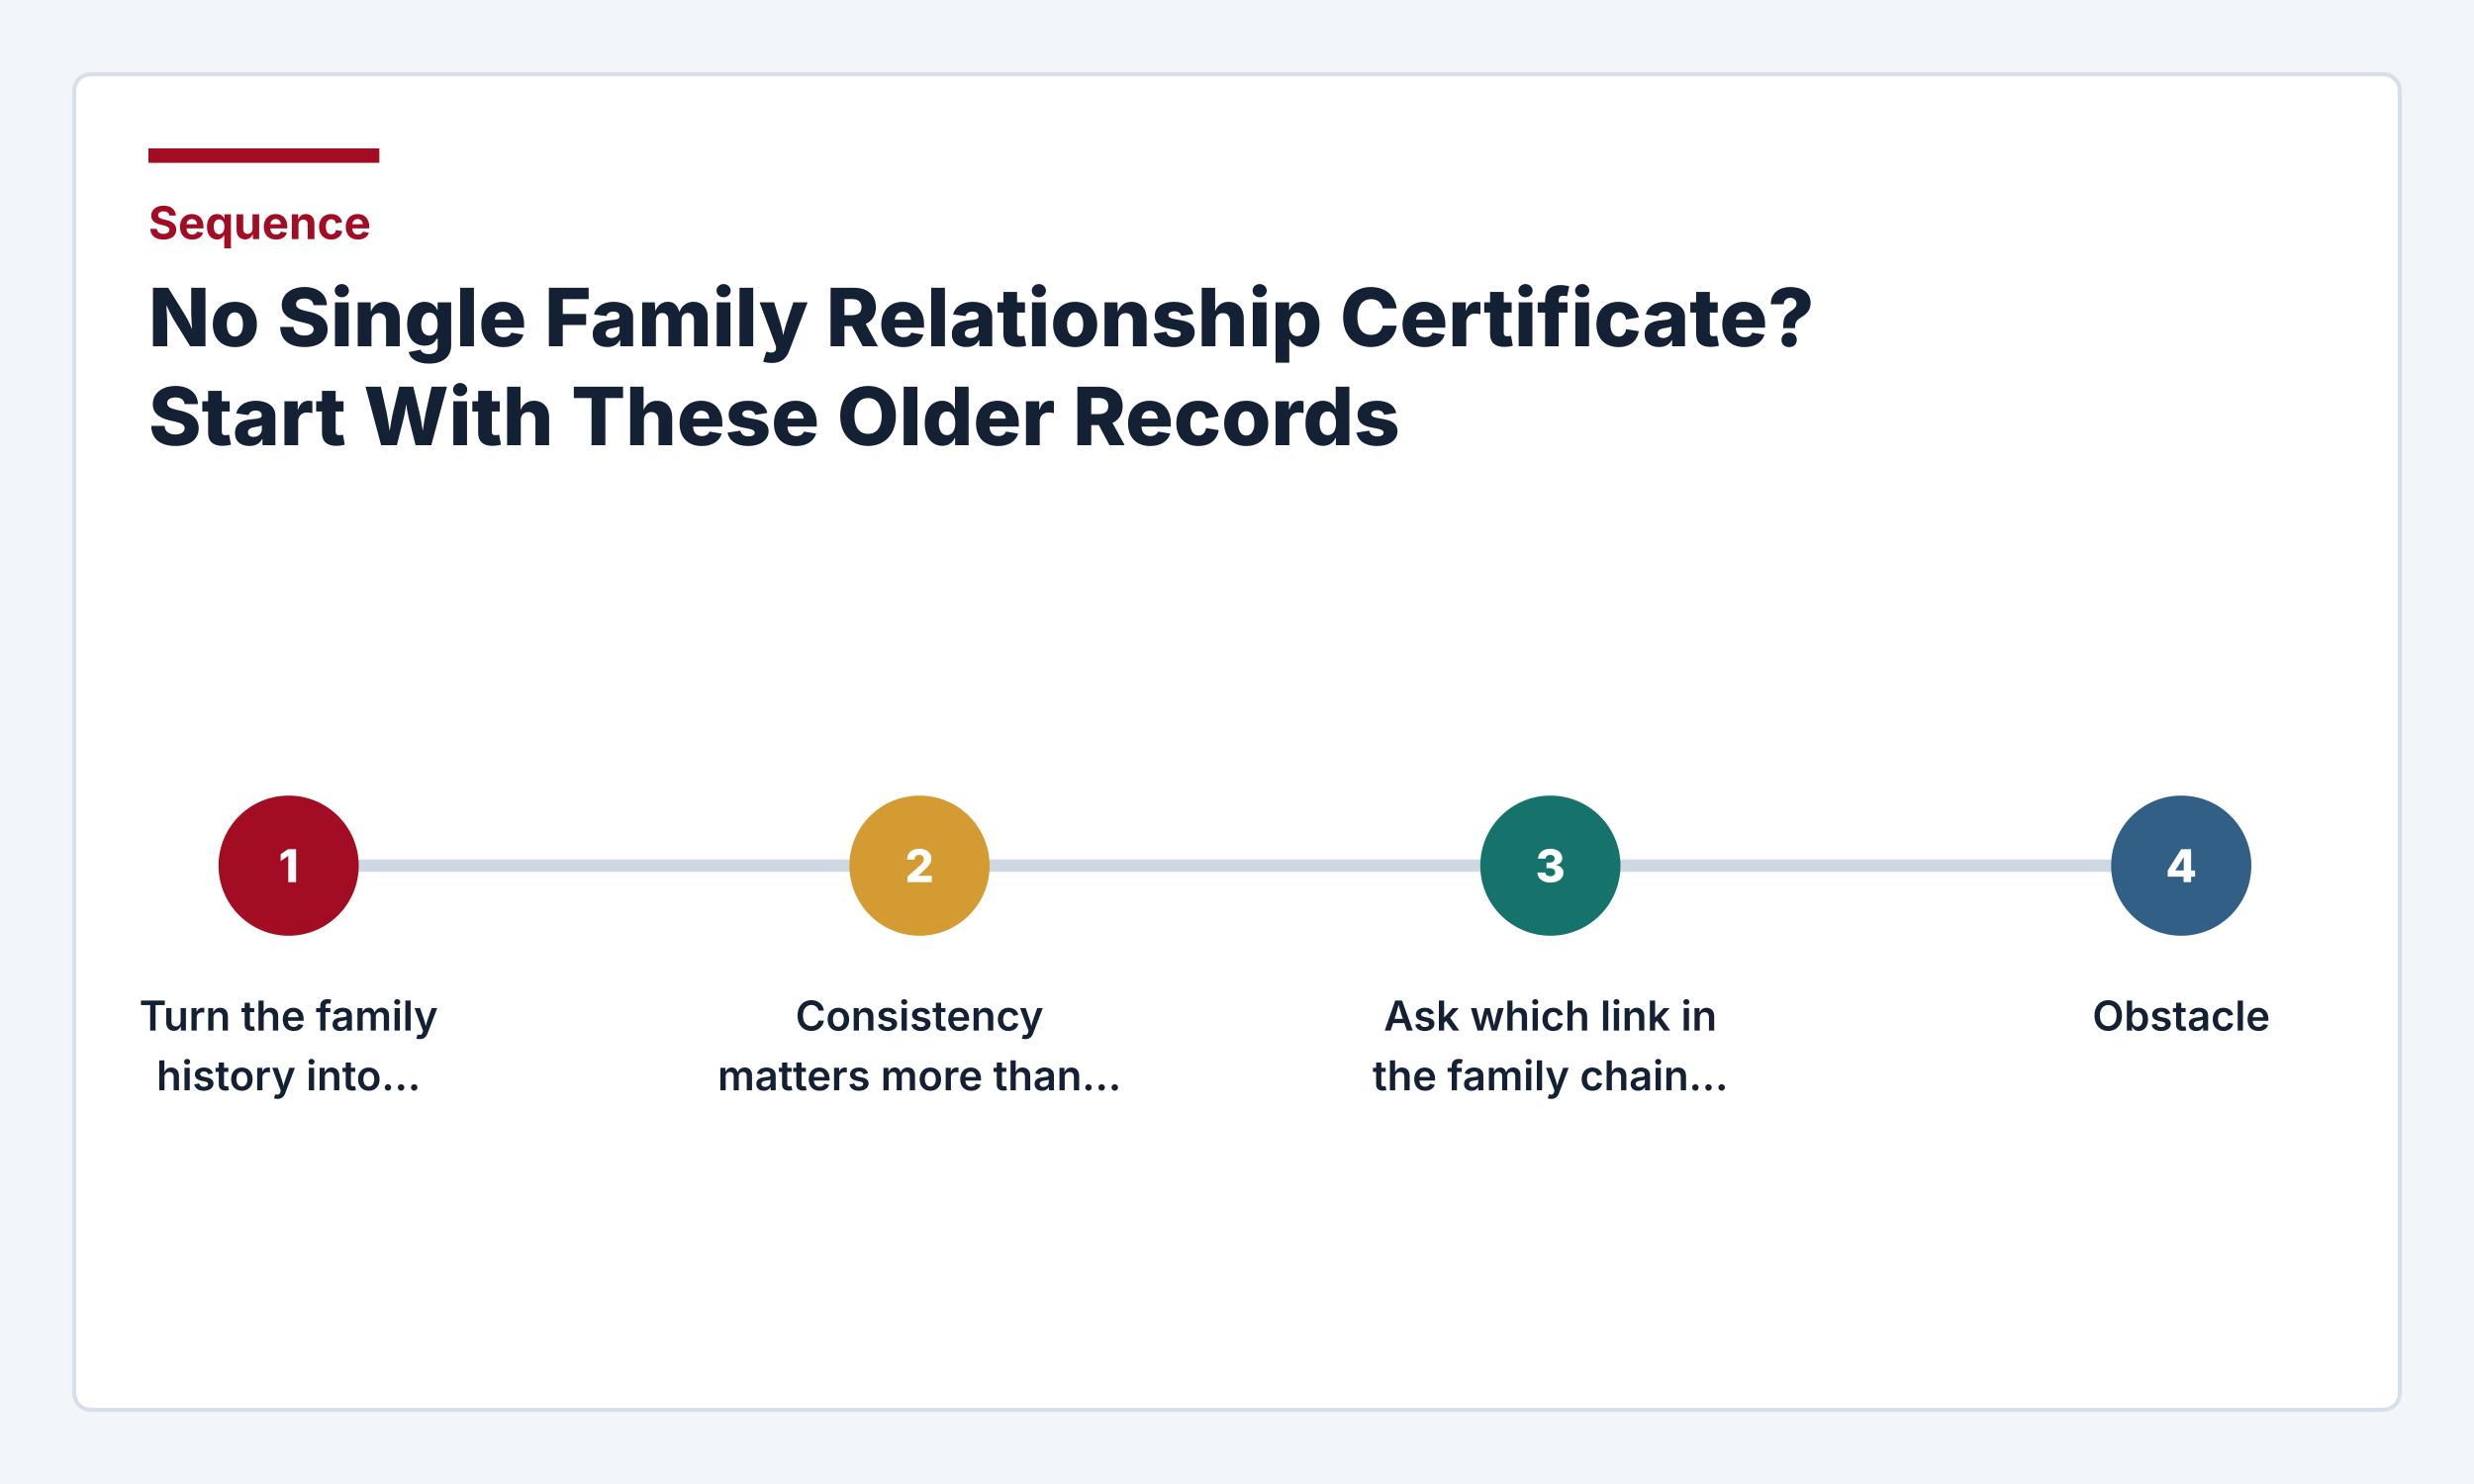
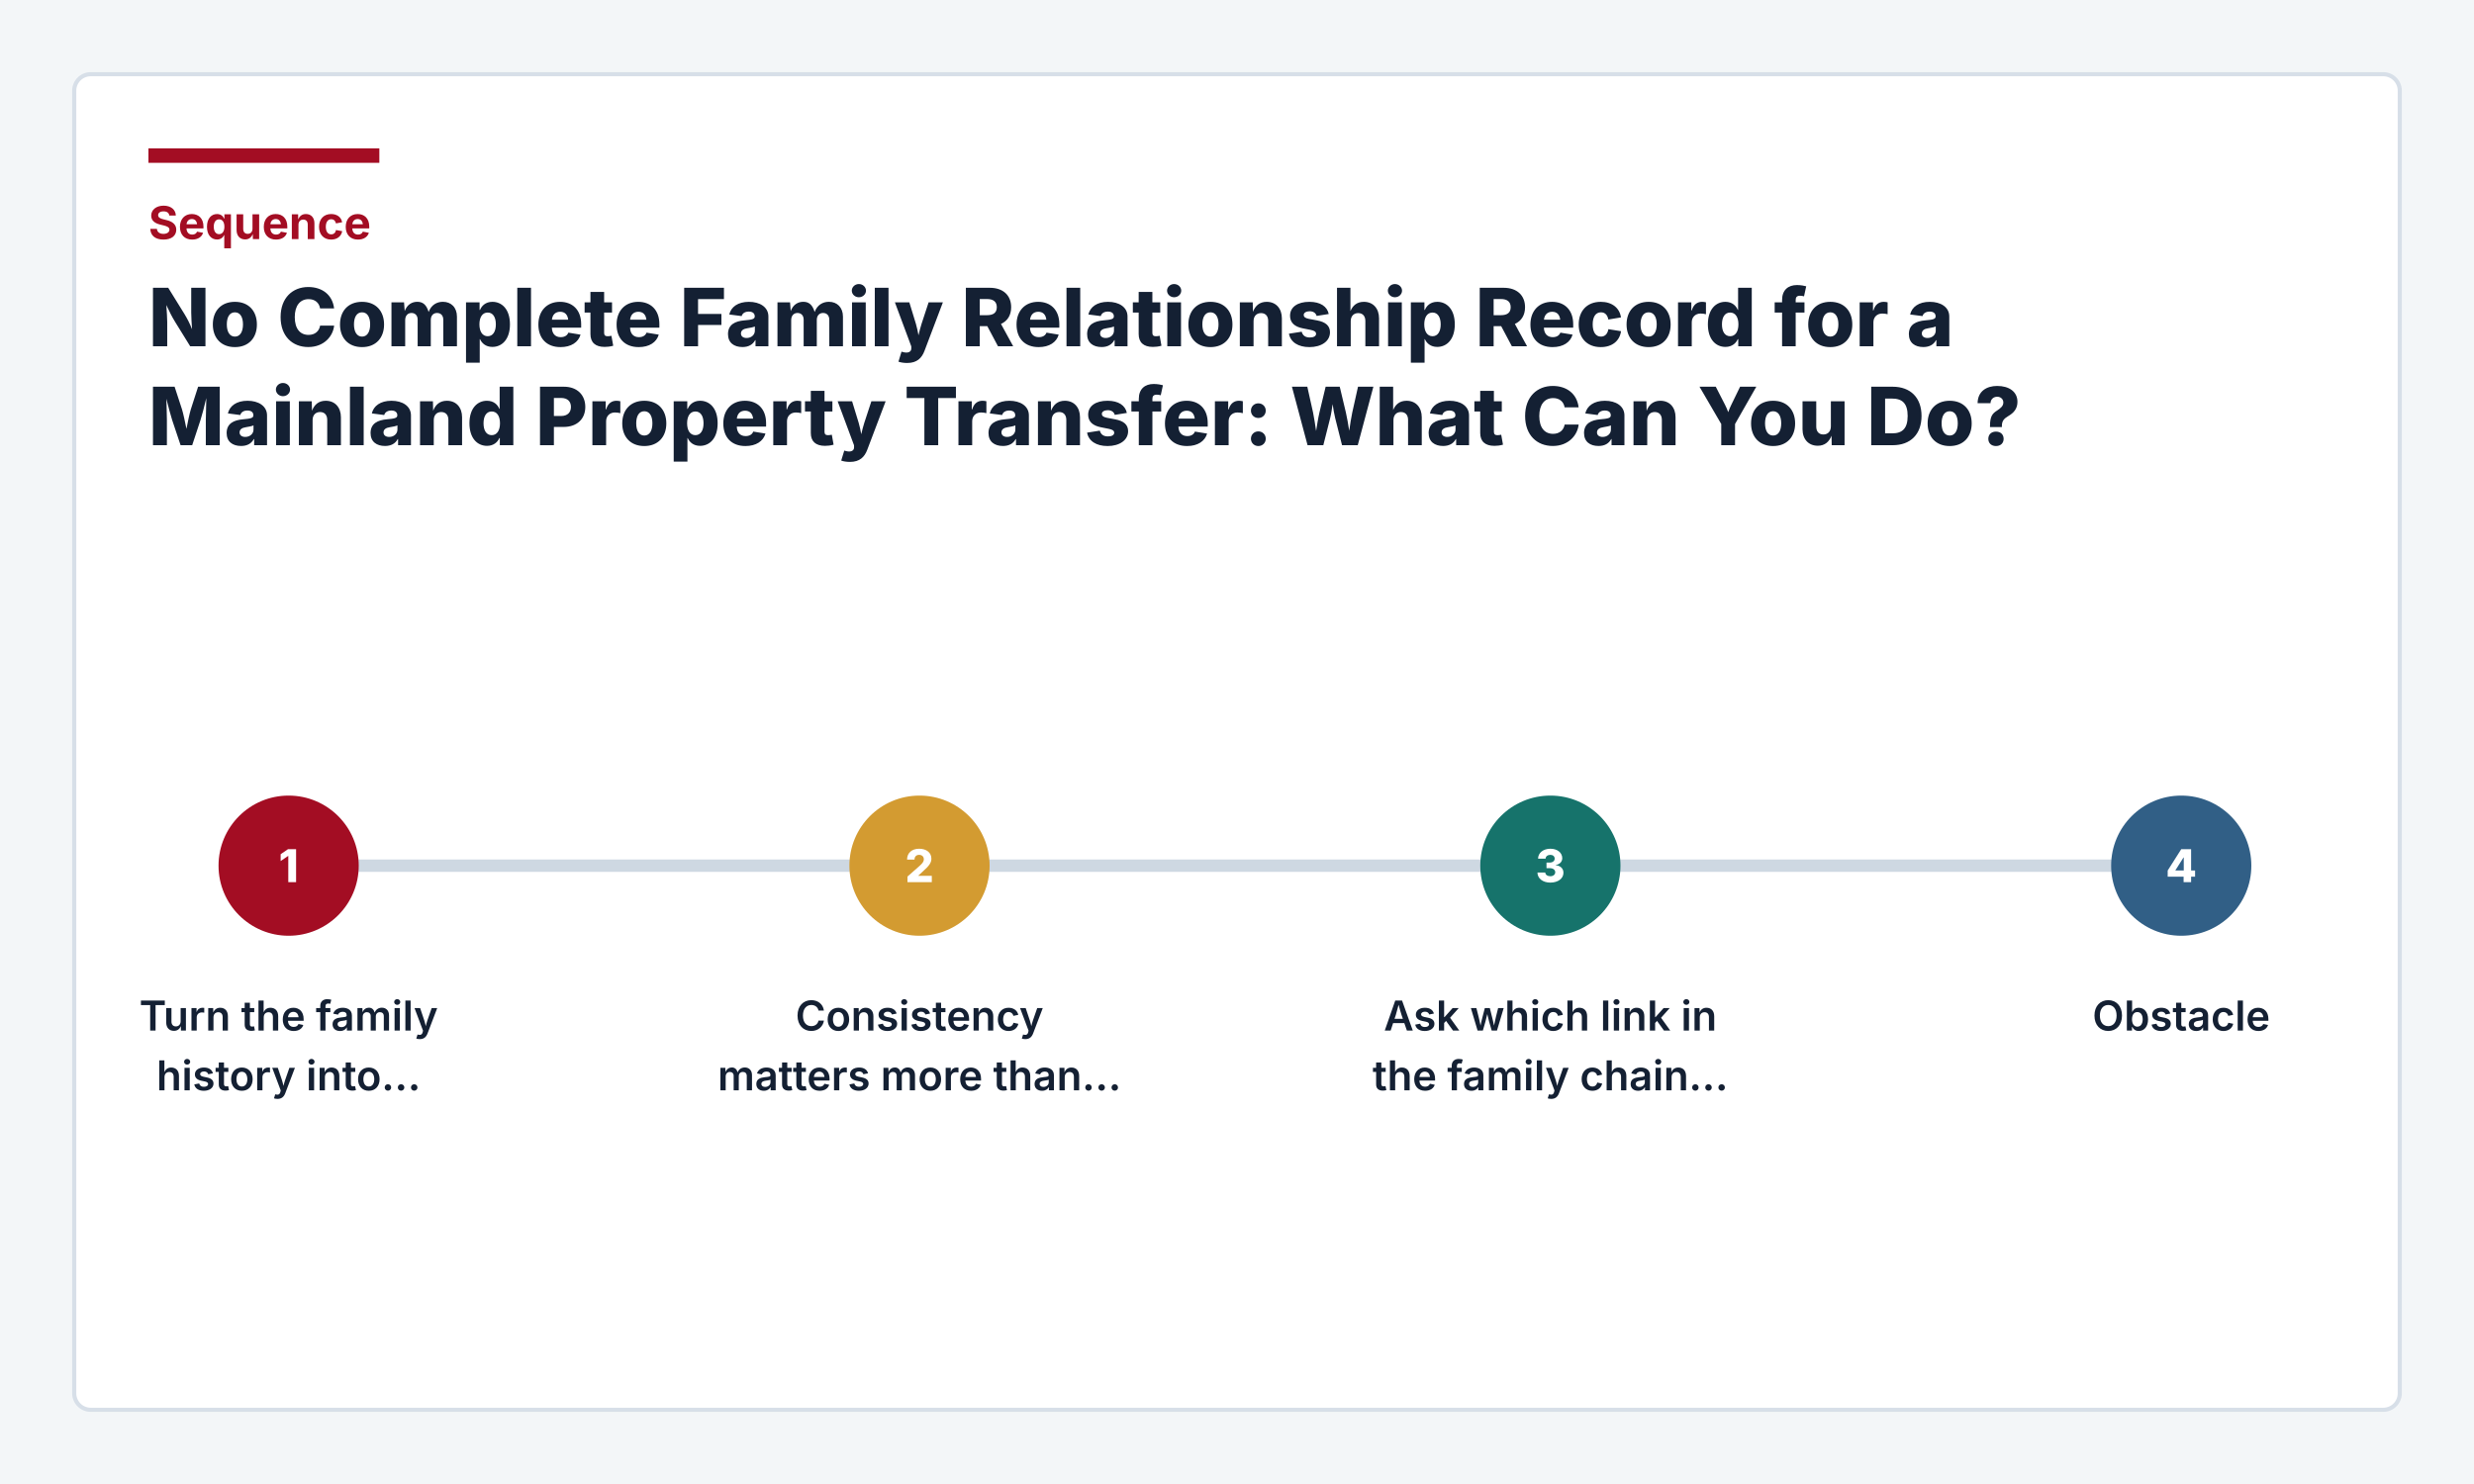
- <svg xmlns="http://www.w3.org/2000/svg" width="1200" height="720" viewBox="0 0 1200 720" role="img" aria-label="No Single Family Relationship Certificate? Start With These Older Records">
+ <svg xmlns="http://www.w3.org/2000/svg" width="1200" height="720" viewBox="0 0 1200 720" role="img" aria-label="No Complete Family Relationship Record for a Mainland Property Transfer: What Can You Do?">
  <style>
      .bg{fill:#f3f6f8}.panel{fill:#fff;stroke:#d7dfe8;stroke-width:2}.ink{fill:#142033}.muted{fill:#52647a}.red{fill:#a30d23}.gold{fill:#d39b31}.teal{fill:#16736b}.blue{fill:#315f86}
      .kicker{font:700 22px -apple-system,BlinkMacSystemFont,"Segoe UI","PingFang TC","Microsoft JhengHei",sans-serif;letter-spacing:0}.title{font:760 39px -apple-system,BlinkMacSystemFont,"Segoe UI","PingFang TC","Microsoft JhengHei",sans-serif;letter-spacing:0}.label{font:700 24px -apple-system,BlinkMacSystemFont,"Segoe UI","PingFang TC","Microsoft JhengHei",sans-serif;letter-spacing:0}.small{font:600 20px -apple-system,BlinkMacSystemFont,"Segoe UI","PingFang TC","Microsoft JhengHei",sans-serif;letter-spacing:0}.num{font:760 22px -apple-system,BlinkMacSystemFont,"Segoe UI",sans-serif;letter-spacing:0}
    </style>
  <rect class="bg" width="1200" height="720" />
  <rect class="panel" x="36" y="36" width="1128" height="648" rx="8" />
  <rect class="red" x="72" y="72" width="112" height="7" />
  <text x="72" y="116" text-anchor="start" class="kicker red">Sequence</text>
-   <text x="72" y="168" text-anchor="start" class="title ink">No Single Family Relationship Certificate?</text>
-   <text x="72" y="216" text-anchor="start" class="title ink">Start With These Older Records</text>
+   <text x="72" y="168" text-anchor="start" class="title ink">No Complete Family Relationship Record for a</text>
+   <text x="72" y="216" text-anchor="start" class="title ink">Mainland Property Transfer: What Can You Do?</text>
  <line x1="140" y1="420" x2="1060" y2="420" stroke="#ced8e2" stroke-width="6" />
  <circle class="red" cx="140" cy="420" r="34" />
  <text class="num" x="140" y="428" text-anchor="middle" fill="#fff">1</text>
  <text x="140" y="500" text-anchor="middle" class="small ink">Turn the family</text>
  <text x="140" y="529" text-anchor="middle" class="small ink">history into…</text>
  <circle class="gold" cx="446" cy="420" r="34" />
  <text class="num" x="446" y="428" text-anchor="middle" fill="#fff">2</text>
  <text x="446" y="500" text-anchor="middle" class="small ink">Consistency</text>
  <text x="446" y="529" text-anchor="middle" class="small ink">matters more than…</text>
  <circle class="teal" cx="752" cy="420" r="34" />
  <text class="num" x="752" y="428" text-anchor="middle" fill="#fff">3</text>
  <text x="752" y="500" text-anchor="middle" class="small ink">Ask which link in</text>
  <text x="752" y="529" text-anchor="middle" class="small ink">the family chain…</text>
  <circle class="blue" cx="1058" cy="420" r="34" />
  <text class="num" x="1058" y="428" text-anchor="middle" fill="#fff">4</text>
  <text x="1058" y="500" text-anchor="middle" class="small ink">Obstacle</text>
</svg>
